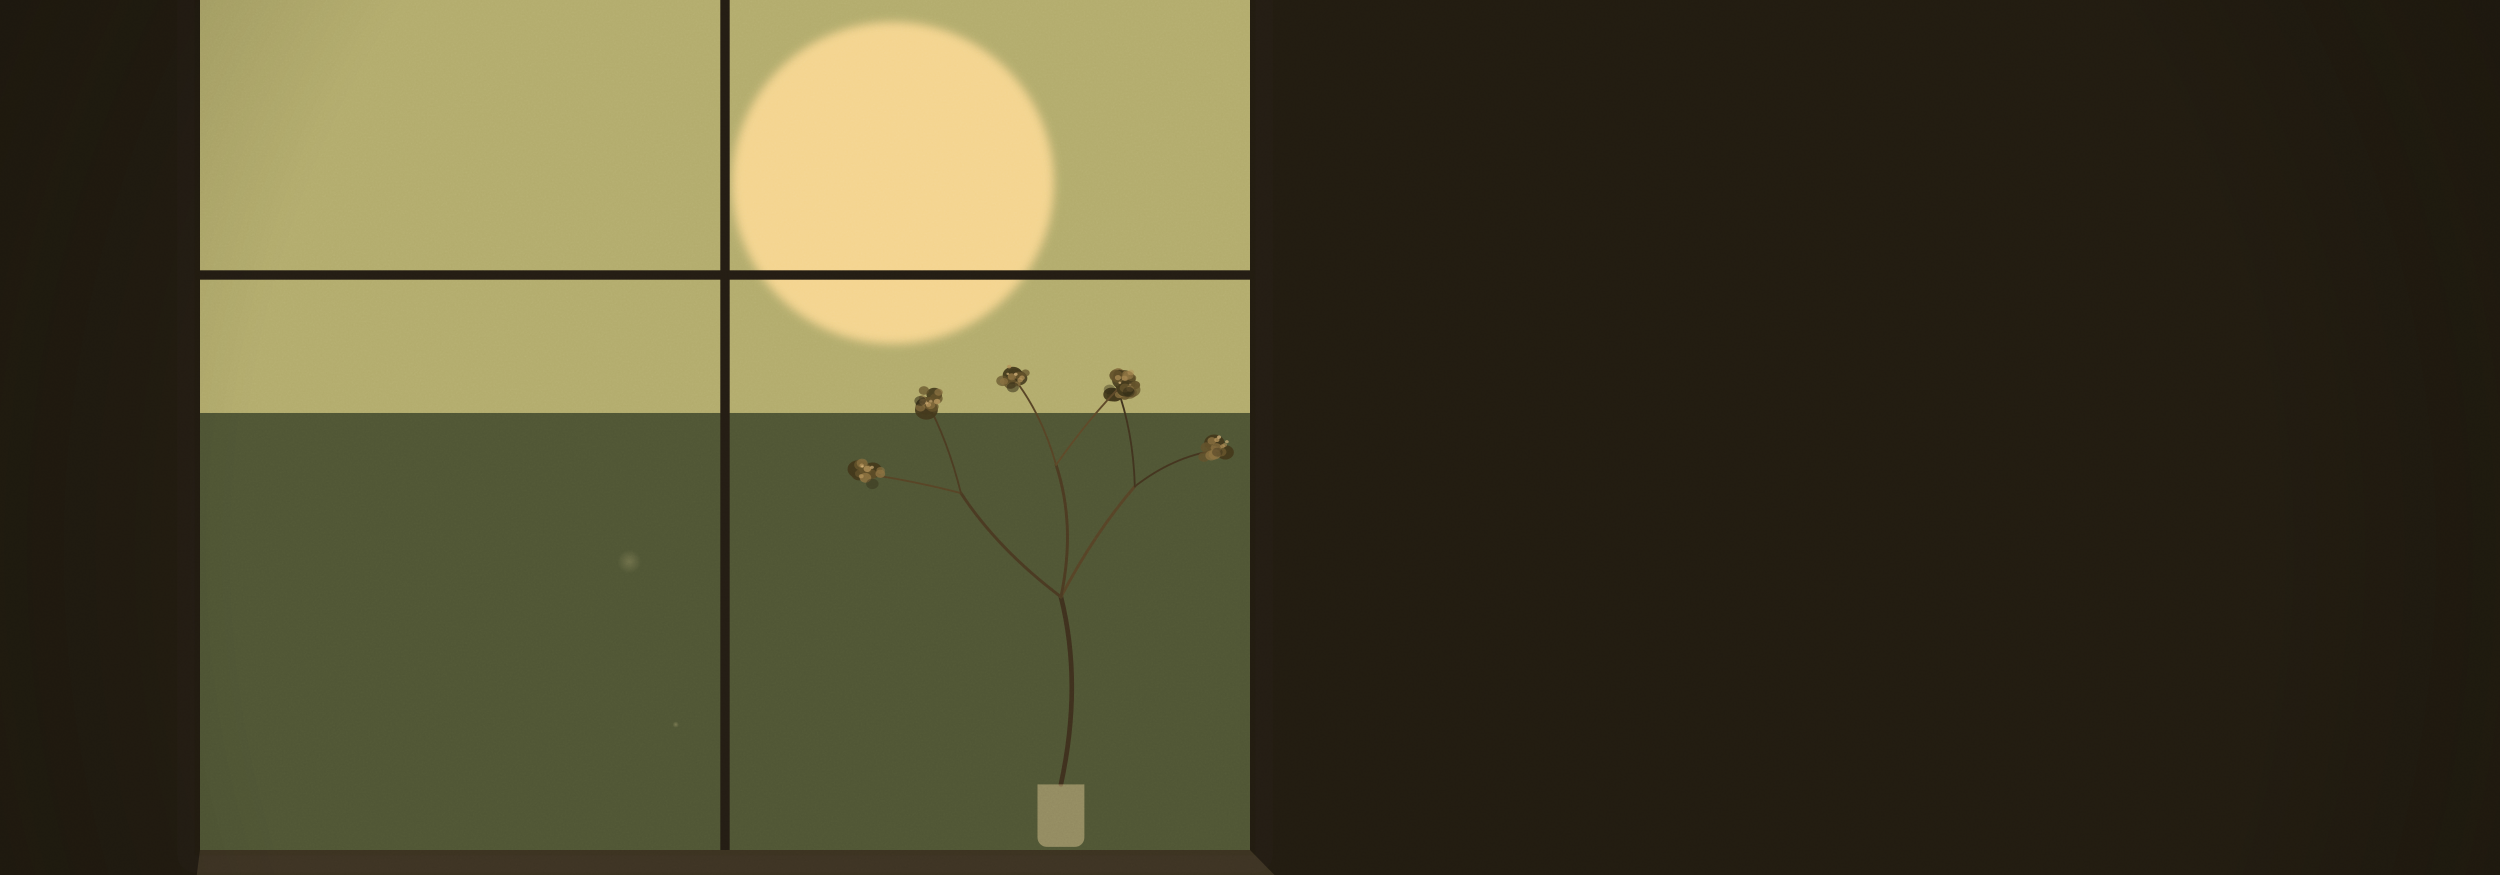
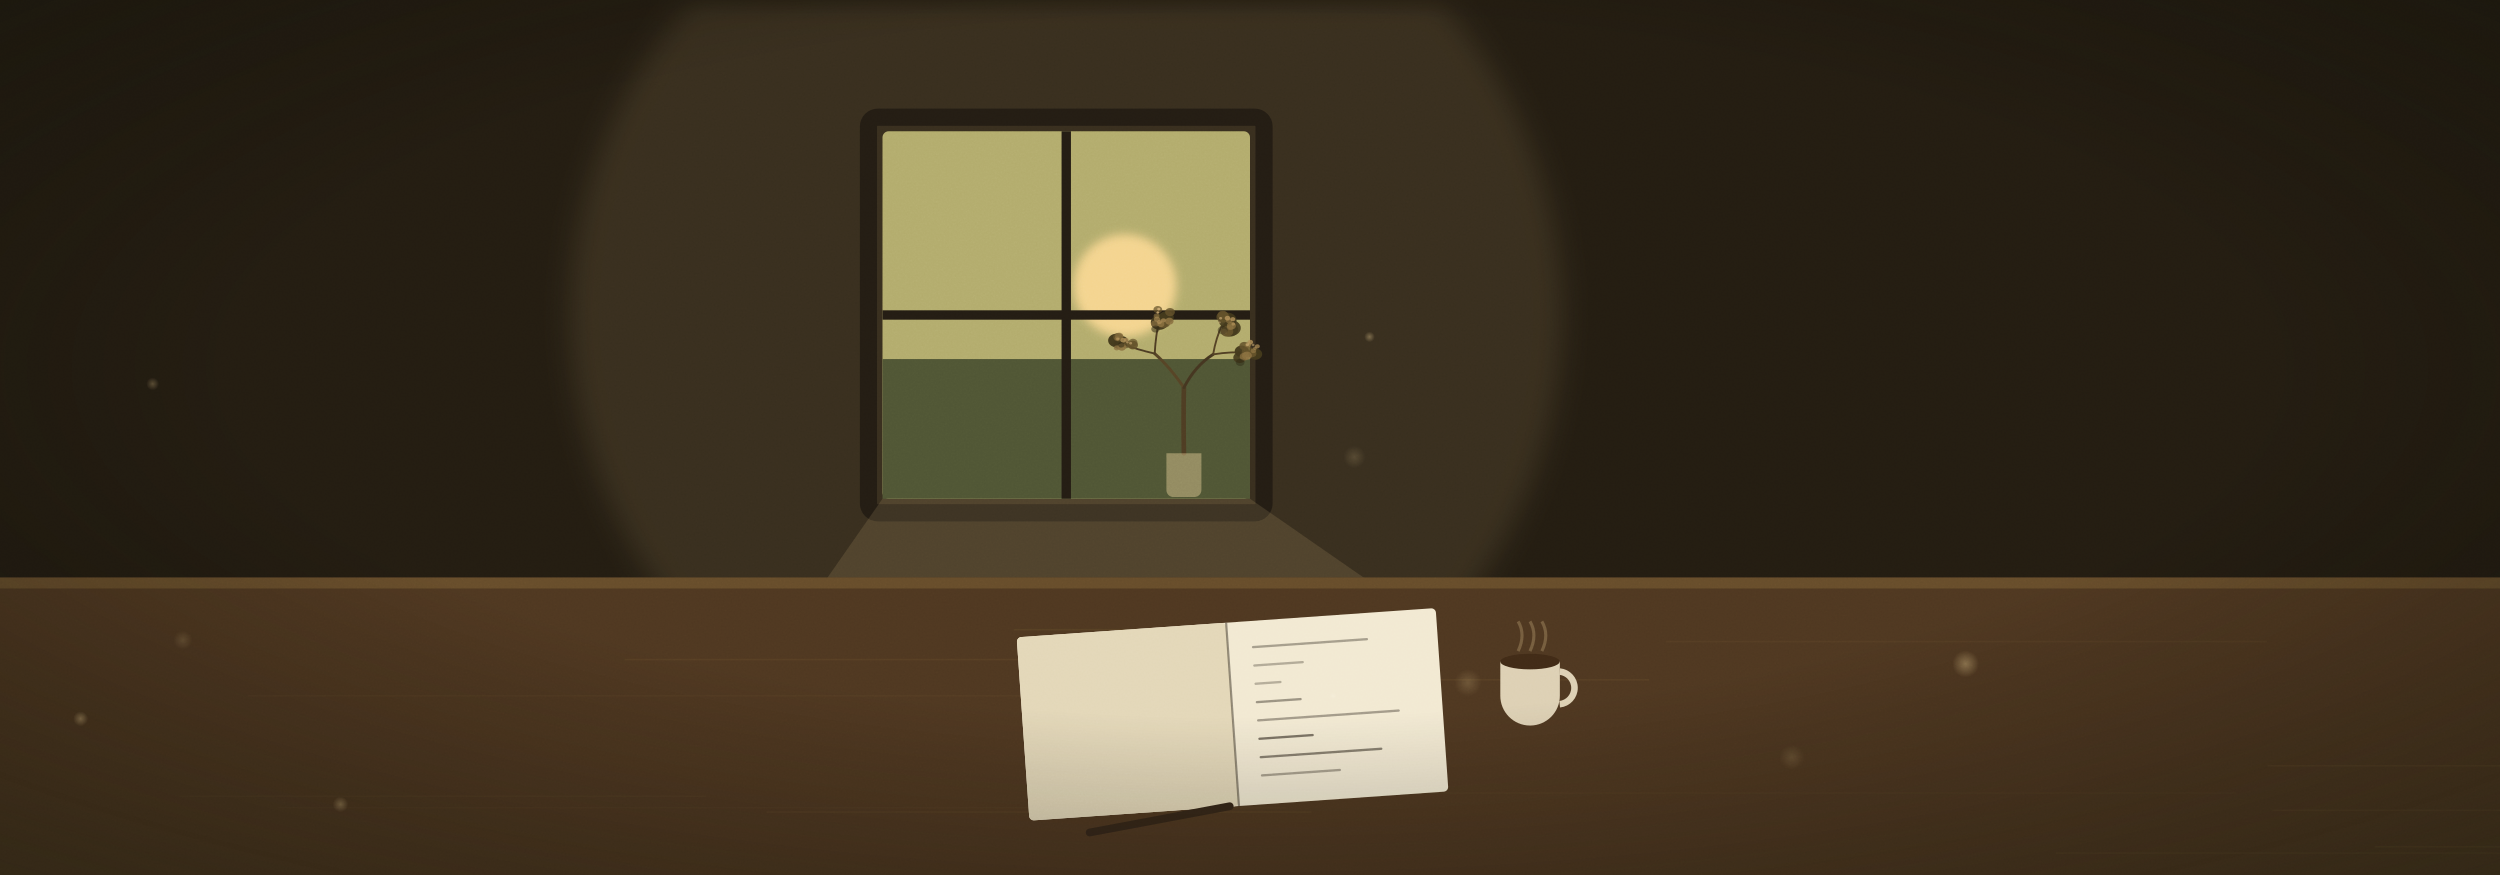
- <svg xmlns="http://www.w3.org/2000/svg" viewBox="0 320 1600 560" width="1600" height="560" role="img">
+ <svg xmlns="http://www.w3.org/2000/svg" viewBox="0 0 1600 560" width="1600" height="560" role="img">
  <defs>
    <linearGradient id="sky" x1="0" y1="0" x2="0.1" y2="1">
      <stop offset="0" stop-color="#2a2318" />
      <stop offset="0.45" stop-color="#6d5027" />
      <stop offset="1" stop-color="#d9a955" />
    </linearGradient>
    <radialGradient id="sunGlow" cx="0.26" cy="0.22" r="0.7">
      <stop offset="0" stop-color="#ffdb95" stop-opacity="0.92" />
      <stop offset="0.3" stop-color="#ffdb95" stop-opacity="0.42" />
      <stop offset="0.7" stop-color="#ffdb95" stop-opacity="0.1" />
      <stop offset="1" stop-color="#ffdb95" stop-opacity="0" />
    </radialGradient>
    <radialGradient id="glow" cx="0.5" cy="0.5" r="0.5">
      <stop offset="0" stop-color="#ffdb95" stop-opacity="0.85" />
      <stop offset="1" stop-color="#ffdb95" stop-opacity="0" />
    </radialGradient>
    <linearGradient id="shaft" x1="0" y1="0" x2="0" y2="1">
      <stop offset="0" stop-color="#ffdb95" stop-opacity="0.55" />
      <stop offset="1" stop-color="#ffdb95" stop-opacity="0" />
    </linearGradient>
    <linearGradient id="floor" x1="0" y1="0" x2="0" y2="1">
      <stop offset="0" stop-color="#413221" />
      <stop offset="1" stop-color="#241b11" />
    </linearGradient>
    <radialGradient id="vignette" cx="0.5" cy="0.42" r="0.8">
      <stop offset="0.5" stop-color="#000000" stop-opacity="0" />
      <stop offset="1" stop-color="#12160a" stop-opacity="0.5" />
    </radialGradient>
    <filter id="grain" x="0" y="0" width="100%" height="100%">
      <feTurbulence type="fractalNoise" baseFrequency="0.85" numOctaves="2" seed="11" result="noise" />
      <feColorMatrix in="noise" type="saturate" values="0" />
    </filter>
    <filter id="soften" x="-15%" y="-15%" width="130%" height="130%">
      <feGaussianBlur stdDeviation="9" />
    </filter>
    <filter id="softenSm" x="-15%" y="-15%" width="130%" height="130%">
      <feGaussianBlur stdDeviation="3" />
    </filter>
  </defs>
-   <rect width="1600" height="1600" fill="#221c11" />
-   <rect x="128" y="128" width="672" height="736" rx="4" fill="#b3ac6d" />
-   <rect x="128" y="584.3" width="672" height="279.7" fill="#505635" />
-   <circle cx="571.5" cy="437.1" r="103" fill="#ffdb95" filter="url(#softenSm)" opacity=".85" />
-   <rect x="461" y="128" width="6" height="736" fill="#241d14" />
-   <rect x="128" y="493" width="672" height="6" fill="#241d14" />
-   <rect x="119" y="119" width="690" height="754" rx="6" fill="none" stroke="#241d14" stroke-width="11" />
-   <path d="M 128 864 L 800 864 L 1520 1600 L 32 1600 Z" fill="#ffdb95" opacity=".12" />
-   <rect x="0" y="1056" width="1600" height="544" fill="#4f3821" />
-   <rect x="0" y="1056" width="1600" height="7" fill="#7a5f33" opacity=".55" />
-   <path d="M 580.5 1381.6 h 362.6" stroke="#7a5f33" stroke-width="1" opacity=".19" />
-   <path d="M 409.2 1605.3 h 468.6" stroke="#7a5f33" stroke-width="1" opacity=".12" />
-   <path d="M 320.6 1224.4 h 362.5" stroke="#7a5f33" stroke-width="1" opacity=".21" />
-   <path d="M 259.5 1133 h 356.1" stroke="#7a5f33" stroke-width="1" opacity=".22" />
-   <path d="M 45.9 1437.5 h 481.7" stroke="#7a5f33" stroke-width="1" opacity=".12" />
-   <path d="M 63.4 1253.8 h 718.5" stroke="#7a5f33" stroke-width="1" opacity=".11" />
-   <path d="M 196.2 1466.2 h 498.5" stroke="#7a5f33" stroke-width="1" opacity=".16" />
-   <path d="M 71.2 1458.6 h 921.5" stroke="#7a5f33" stroke-width="1" opacity=".09" />
-   <path d="M 581.7 1463.1 h 769" stroke="#7a5f33" stroke-width="1" opacity=".18" />
-   <path d="M 426.5 1154.7 h 549.3" stroke="#7a5f33" stroke-width="1" opacity=".14" />
-   <path d="M 450.3 1589.8 h 453" stroke="#7a5f33" stroke-width="1" opacity=".08" />
-   <path d="M 526.3 1541.4 h 787.8" stroke="#7a5f33" stroke-width="1" opacity=".16" />
-   <path d="M 159.9 1187.5 h 535.5" stroke="#7a5f33" stroke-width="1" opacity=".2" />
-   <path d="M 607.9 1529.6 h 542" stroke="#7a5f33" stroke-width="1" opacity=".2" />
-   <g transform="rotate(-4 672 1216)">
-     <rect x="288" y="1136" width="768" height="336" rx="3" fill="#f2e9d2" />
-     <rect x="288" y="1136" width="384" height="336" rx="3" fill="#e3d7b8" />
-     <line x1="672" y1="1136" x2="672" y2="1472" stroke="#241d14" stroke-width="1.4" opacity=".45" />
-     <line x1="720" y1="1184" x2="946.5" y2="1184" stroke="#241d14" stroke-width="1.5" opacity=".42" stroke-linecap="round" />
-     <line x1="720" y1="1217.6" x2="851.2" y2="1217.6" stroke="#241d14" stroke-width="1.5" opacity=".41" stroke-linecap="round" />
-     <line x1="720" y1="1251.2" x2="977" y2="1251.2" stroke="#241d14" stroke-width="1.5" opacity=".47" stroke-linecap="round" />
-     <line x1="720" y1="1284.8" x2="987.1" y2="1284.8" stroke="#241d14" stroke-width="1.5" opacity=".32" stroke-linecap="round" />
-     <line x1="720" y1="1318.4" x2="986.8" y2="1318.4" stroke="#241d14" stroke-width="1.5" opacity=".37" stroke-linecap="round" />
-     <line x1="720" y1="1352" x2="893.1" y2="1352" stroke="#241d14" stroke-width="1.5" opacity=".31" stroke-linecap="round" />
-     <line x1="720" y1="1385.6" x2="859.4" y2="1385.6" stroke="#241d14" stroke-width="1.5" opacity=".3" stroke-linecap="round" />
-     <line x1="720" y1="1419.2" x2="886.3" y2="1419.2" stroke="#241d14" stroke-width="1.5" opacity=".42" stroke-linecap="round" />
+   <rect width="1600" height="560" fill="#241d12" />
+   <ellipse cx="682.4" cy="201.6" rx="317.5" ry="305.8" fill="#ffdb95" opacity=".1" filter="url(#soften)" />
+   <rect x="564.8" y="84" width="235.2" height="235.2" rx="4" fill="#b3ac6d" />
+   <rect x="564.8" y="229.8" width="235.2" height="89.4" fill="#505635" />
+   <circle cx="720" cy="182.8" r="32.9" fill="#ffdb95" filter="url(#softenSm)" opacity=".85" />
+   <rect x="679.4" y="84" width="6" height="235.2" fill="#241d14" />
+   <rect x="564.8" y="198.6" width="235.2" height="6" fill="#241d14" />
+   <rect x="555.8" y="75" width="253.2" height="253.2" rx="6" fill="none" stroke="#241d14" stroke-width="11" />
+   <path d="M 564.8 319.2 L 800 319.2 L 1147.2 560 L 396.8 560 Z" fill="#ffdb95" opacity=".12" />
+   <rect x="0" y="369.6" width="1600" height="190.4" fill="#4f3821" />
+   <rect x="0" y="369.6" width="1600" height="7" fill="#7a5f33" opacity=".55" />
+   <path d="M 1451.3 490.1 h 253.8" stroke="#7a5f33" stroke-width="1" opacity=".18" />
+   <path d="M 1023 568.4 h 328" stroke="#7a5f33" stroke-width="1" opacity=".1" />
+   <path d="M 801.6 435.1 h 253.8" stroke="#7a5f33" stroke-width="1" opacity=".19" />
+   <path d="M 648.8 403 h 249.2" stroke="#7a5f33" stroke-width="1" opacity=".2" />
+   <path d="M 114.8 509.6 h 337.2" stroke="#7a5f33" stroke-width="1" opacity=".1" />
+   <path d="M 158.5 445.3 h 503" stroke="#7a5f33" stroke-width="1" opacity=".1" />
+   <path d="M 490.4 519.7 h 349" stroke="#7a5f33" stroke-width="1" opacity=".14" />
+   <path d="M 178 517 h 645" stroke="#7a5f33" stroke-width="1" opacity=".08" />
+   <path d="M 1454.3 518.6 h 538.3" stroke="#7a5f33" stroke-width="1" opacity=".16" />
+   <path d="M 1066.2 410.6 h 384.5" stroke="#7a5f33" stroke-width="1" opacity=".13" />
+   <path d="M 1125.8 562.9 h 317.1" stroke="#7a5f33" stroke-width="1" opacity=".07" />
+   <path d="M 1315.7 546 h 551.5" stroke="#7a5f33" stroke-width="1" opacity=".14" />
+   <path d="M 399.7 422.1 h 374.9" stroke="#7a5f33" stroke-width="1" opacity=".18" />
+   <path d="M 1519.8 541.9 h 379.4" stroke="#7a5f33" stroke-width="1" opacity=".18" />
+   <path d="M 664.4 477.3 h 176.5" stroke="#7a5f33" stroke-width="1" opacity=".12" />
+   <path d="M 897.8 507.5 h 533.2" stroke="#7a5f33" stroke-width="1" opacity=".08" />
+   <g transform="rotate(-4 800 456.4)">
+     <rect x="654.4" y="397.6" width="268.8" height="117.6" rx="3" fill="#f2e9d2" />
+     <rect x="654.4" y="397.6" width="134.4" height="117.6" rx="3" fill="#e3d7b8" />
+     <line x1="788.8" y1="397.6" x2="788.8" y2="515.2" stroke="#241d14" stroke-width="1.4" opacity=".45" />
+     <line x1="804.9" y1="414.4" x2="877.9" y2="414.4" stroke="#241d14" stroke-width="1.5" opacity=".37" stroke-linecap="round" />
+     <line x1="804.9" y1="426.2" x2="835.9" y2="426.2" stroke="#241d14" stroke-width="1.5" opacity=".31" stroke-linecap="round" />
+     <line x1="804.9" y1="437.9" x2="820.8" y2="437.9" stroke="#241d14" stroke-width="1.5" opacity=".3" stroke-linecap="round" />
+     <line x1="804.9" y1="449.7" x2="832.9" y2="449.7" stroke="#241d14" stroke-width="1.5" opacity=".42" stroke-linecap="round" />
+     <line x1="804.9" y1="461.4" x2="895" y2="461.4" stroke="#241d14" stroke-width="1.5" opacity=".38" stroke-linecap="round" />
+     <line x1="804.9" y1="473.2" x2="839" y2="473.2" stroke="#241d14" stroke-width="1.5" opacity=".58" stroke-linecap="round" />
+     <line x1="804.9" y1="485" x2="882.2" y2="485" stroke="#241d14" stroke-width="1.5" opacity=".52" stroke-linecap="round" />
+     <line x1="804.9" y1="496.7" x2="854.8" y2="496.7" stroke="#241d14" stroke-width="1.5" opacity=".36" stroke-linecap="round" />
  </g>
-   <path d="M 480 1488 l 256 -48" stroke="#362719" stroke-width="5" stroke-linecap="round" />
-   <path d="M 1221 1237 h 54 v 31 a 27 27 0 0 1 -54 0 Z" fill="#ddd0b4" />
-   <path d="M 1275 1246 a 15 15 0 0 1 0 28" fill="none" stroke="#ddd0b4" stroke-width="6" />
-   <ellipse cx="1248" cy="1237" rx="27" ry="7" fill="#412b17" />
-   <path d="M 1238 1228 q 7 -15 0 -28" stroke="#ffe3a8" stroke-width="2" fill="none" opacity=".22" />
-   <path d="M 1248 1228 q 7 -15 0 -28" stroke="#ffe3a8" stroke-width="2" fill="none" opacity=".22" />
-   <path d="M 1258 1228 q 7 -15 0 -28" stroke="#ffe3a8" stroke-width="2" fill="none" opacity=".22" />
-   <path d="M 679 822 Q 692.9 757.5 679 702" stroke="#3f311e" stroke-width="3" stroke-linecap="round" fill="none" />
-   <path d="M 679 702 Q 638.5 671.4 615 635.6" stroke="#4a3a22" stroke-width="1.9" stroke-linecap="round" fill="none" />
-   <path d="M 615 635.6 Q 582.6 627.3 555.4 623.6" stroke="#574426" stroke-width="1.2" stroke-linecap="round" fill="none" />
+   <path d="M 697.4 532.8 l 89.6 -16.8" stroke="#362719" stroke-width="5" stroke-linecap="round" />
+   <path d="M 960.2 423.4 h 38.1 v 21.9 a 19 19 0 0 1 -38.1 0 Z" fill="#ddd0b4" />
+   <path d="M 998.2 429.8 a 10.5 10.5 0 0 1 0 20.9" fill="none" stroke="#ddd0b4" stroke-width="4.2" />
+   <ellipse cx="979.2" cy="423.4" rx="19" ry="5" fill="#412b17" />
+   <path d="M 971.6 416.7 q 5 -10.5 0 -19" stroke="#ffe3a8" stroke-width="2" fill="none" opacity=".22" />
+   <path d="M 979.2 416.7 q 5 -10.5 0 -19" stroke="#ffe3a8" stroke-width="2" fill="none" opacity=".22" />
+   <path d="M 986.8 416.7 q 5 -10.5 0 -19" stroke="#ffe3a8" stroke-width="2" fill="none" opacity=".22" />
+   <path d="M 757.7 290.1 Q 757.3 267 757.7 248.1" stroke="#4e3d23" stroke-width="3" stroke-linecap="round" fill="none" />
+   <path d="M 757.7 248.1 Q 748.8 235 739 226.3" stroke="#564426" stroke-width="1.9" stroke-linecap="round" fill="none" />
+   <path d="M 739 226.3 Q 727.8 223.7 719.1 220.4" stroke="#4c3c23" stroke-width="1.2" stroke-linecap="round" fill="none" />
  <g transform="scale(1 .84)">
-     <circle cx="558.6" cy="739.2" r="5.9" fill="#43391c" opacity=".98" />
-     <circle cx="549.9" cy="741.8" r="5.2" fill="#43391c" opacity=".91" />
-     <circle cx="549.2" cy="738.4" r="6.8" fill="#43391c" opacity=".97" />
-     <circle cx="550.2" cy="741.8" r="3" fill="#63512a" opacity=".71" />
-     <circle cx="553.9" cy="738.6" r="4.1" fill="#63512a" opacity=".86" />
-     <circle cx="551" cy="735.1" r="4.3" fill="#63512a" opacity=".86" />
-     <circle cx="557.3" cy="742.4" r="4" fill="#63512a" opacity=".72" />
-     <circle cx="563.6" cy="739.4" r="2.7" fill="#8a7040" opacity=".63" />
-     <circle cx="563.4" cy="741.9" r="3.1" fill="#8a7040" opacity=".83" />
-     <circle cx="551.8" cy="733.9" r="3.5" fill="#8a7040" opacity=".64" />
-     <circle cx="553.9" cy="745" r="3.7" fill="#8a7040" opacity=".88" />
-     <circle cx="551.2" cy="743.8" r="1.6" fill="#b39159" opacity=".71" />
-     <circle cx="551.5" cy="735.6" r="1.5" fill="#b39159" opacity=".66" />
-     <circle cx="555.1" cy="738.2" r="2.4" fill="#b39159" opacity=".75" />
-     <circle cx="558.1" cy="737" r="1.2" fill="#dcb87f" opacity=".61" />
-     <circle cx="551.9" cy="736.3" r="0.8" fill="#dcb87f" opacity=".74" />
-     <circle cx="558.3" cy="749.6" r="4" fill="#2c2614" opacity=".37" />
+     <circle cx="714.3" cy="259.4" r="5.1" fill="#43391c" opacity=".97" />
+     <circle cx="715.6" cy="262.5" r="3.2" fill="#43391c" opacity=".86" />
+     <circle cx="717.9" cy="260.4" r="4.3" fill="#43391c" opacity=".95" />
+     <circle cx="715.7" cy="256.9" r="3.2" fill="#63512a" opacity=".86" />
+     <circle cx="720.5" cy="262.4" r="3" fill="#63512a" opacity=".72" />
+     <circle cx="725.1" cy="261" r="2.9" fill="#63512a" opacity=".72" />
+     <circle cx="725" cy="262.9" r="3.3" fill="#63512a" opacity=".89" />
+     <circle cx="716.3" cy="256" r="2.6" fill="#8a7040" opacity=".64" />
+     <circle cx="717.9" cy="264.4" r="2.8" fill="#8a7040" opacity=".88" />
+     <circle cx="714.7" cy="265.1" r="1.9" fill="#8a7040" opacity=".78" />
+     <circle cx="715" cy="257.9" r="1.7" fill="#8a7040" opacity=".74" />
+     <circle cx="718.8" cy="259.2" r="1.8" fill="#b39159" opacity=".75" />
+     <circle cx="720.9" cy="258.9" r="1.5" fill="#b39159" opacity=".68" />
+     <circle cx="715.4" cy="258.3" r="1.1" fill="#b39159" opacity=".8" />
+     <circle cx="723.6" cy="261.5" r="1" fill="#dcb87f" opacity=".51" />
+     <circle cx="721.5" cy="260.9" r="0.8" fill="#dcb87f" opacity=".53" />
+     <circle cx="717.6" cy="262.7" r="2.1" fill="#2c2614" opacity=".52" />
  </g>
-   <path d="M 615 635.6 Q 606.6 601.9 592.8 576.6" stroke="#4c3c22" stroke-width="1.2" stroke-linecap="round" fill="none" />
+   <path d="M 739 226.3 Q 739.7 213.8 742.2 203.7" stroke="#4e3d23" stroke-width="1.2" stroke-linecap="round" fill="none" />
  <g transform="scale(1 .84)">
-     <circle cx="592.9" cy="693.4" r="7.3" fill="#43391c" opacity=".93" />
-     <circle cx="597.9" cy="681.4" r="5" fill="#43391c" opacity=".91" />
-     <circle cx="592.7" cy="690.2" r="6.7" fill="#43391c" opacity=".95" />
-     <circle cx="599.2" cy="684.6" r="4.1" fill="#63512a" opacity=".79" />
-     <circle cx="594.4" cy="688.1" r="4.6" fill="#63512a" opacity=".94" />
-     <circle cx="596.8" cy="690.8" r="3.9" fill="#63512a" opacity=".81" />
-     <circle cx="591.3" cy="678.5" r="3.3" fill="#63512a" opacity=".72" />
-     <circle cx="600.7" cy="679.8" r="2.7" fill="#8a7040" opacity=".75" />
-     <circle cx="595.6" cy="689.6" r="3" fill="#8a7040" opacity=".68" />
-     <circle cx="590.3" cy="684.2" r="2.3" fill="#8a7040" opacity=".64" />
-     <circle cx="589.1" cy="691.4" r="3.1" fill="#8a7040" opacity=".65" />
-     <circle cx="599.7" cy="686.9" r="2.1" fill="#b39159" opacity=".82" />
-     <circle cx="594.2" cy="689.3" r="1.7" fill="#b39159" opacity=".76" />
-     <circle cx="590.7" cy="687.2" r="2.4" fill="#b39159" opacity=".56" />
-     <circle cx="593" cy="688" r="1.1" fill="#dcb87f" opacity=".48" />
-     <circle cx="595.7" cy="686.6" r="1.1" fill="#dcb87f" opacity=".47" />
-     <circle cx="588.9" cy="686.4" r="3.7" fill="#2c2614" opacity=".54" />
+     <circle cx="742.1" cy="245.7" r="5.6" fill="#43391c" opacity=".95" />
+     <circle cx="746.5" cy="241.8" r="4.7" fill="#43391c" opacity=".91" />
+     <circle cx="743.2" cy="244.2" r="5.3" fill="#43391c" opacity=".99" />
+     <circle cx="745.6" cy="246.2" r="3.3" fill="#63512a" opacity=".81" />
+     <circle cx="741" cy="235.9" r="2.8" fill="#63512a" opacity=".72" />
+     <circle cx="748.8" cy="237.8" r="3.1" fill="#63512a" opacity=".83" />
+     <circle cx="744.3" cy="246.4" r="3.5" fill="#63512a" opacity=".76" />
+     <circle cx="740.2" cy="240.7" r="1.9" fill="#8a7040" opacity=".64" />
+     <circle cx="739.2" cy="246.7" r="2.6" fill="#8a7040" opacity=".65" />
+     <circle cx="748.4" cy="244.7" r="2.7" fill="#8a7040" opacity=".87" />
+     <circle cx="743" cy="247" r="2.2" fill="#8a7040" opacity=".82" />
+     <circle cx="740.5" cy="243.2" r="2" fill="#b39159" opacity=".56" />
+     <circle cx="742" cy="245.4" r="1.6" fill="#b39159" opacity=".57" />
+     <circle cx="744.6" cy="244.1" r="1.6" fill="#b39159" opacity=".57" />
+     <circle cx="741.6" cy="235.5" r="1" fill="#dcb87f" opacity=".78" />
+     <circle cx="741" cy="238.1" r="0.9" fill="#dcb87f" opacity=".73" />
+     <circle cx="739.5" cy="250.7" r="2.7" fill="#2c2614" opacity=".52" />
  </g>
-   <path d="M 679 702 Q 700.9 660.6 726.3 631.3" stroke="#574427" stroke-width="1.9" stroke-linecap="round" fill="none" />
-   <path d="M 726.3 631.3 Q 725.2 595.6 714.7 567.4" stroke="#41341f" stroke-width="1.2" stroke-linecap="round" fill="none" />
+   <path d="M 757.7 248.1 Q 764.8 234.2 776.4 226.8" stroke="#453620" stroke-width="1.9" stroke-linecap="round" fill="none" />
+   <path d="M 776.4 226.8 Q 778.2 216.3 782.1 208.2" stroke="#544225" stroke-width="1.2" stroke-linecap="round" fill="none" />
  <g transform="scale(1 .84)">
-     <circle cx="713.4" cy="681.8" r="5.1" fill="#43391c" opacity=".98" />
-     <circle cx="711.3" cy="681.5" r="5.2" fill="#43391c" opacity=".94" />
-     <circle cx="719.2" cy="670.5" r="7.5" fill="#43391c" opacity=".89" />
-     <circle cx="724.3" cy="677.9" r="5.6" fill="#63512a" opacity=".75" />
-     <circle cx="722.8" cy="680" r="4.8" fill="#63512a" opacity=".71" />
-     <circle cx="719.8" cy="682.2" r="3.4" fill="#63512a" opacity=".89" />
-     <circle cx="715.5" cy="667.2" r="5.4" fill="#63512a" opacity=".75" />
-     <circle cx="715.8" cy="664.4" r="3" fill="#8a7040" opacity=".75" />
-     <circle cx="719.1" cy="679.8" r="3.7" fill="#8a7040" opacity=".9" />
-     <circle cx="720.5" cy="671" r="2.6" fill="#8a7040" opacity=".66" />
-     <circle cx="716.2" cy="681.6" r="2.7" fill="#8a7040" opacity=".74" />
-     <circle cx="721.1" cy="675.1" r="1.8" fill="#b39159" opacity=".59" />
-     <circle cx="722" cy="673.9" r="2.4" fill="#b39159" opacity=".67" />
-     <circle cx="719.2" cy="668.4" r="2.3" fill="#b39159" opacity=".82" />
-     <circle cx="723.2" cy="672.8" r="0.9" fill="#dcb87f" opacity=".64" />
-     <circle cx="722.9" cy="668.7" r="1.2" fill="#dcb87f" opacity=".73" />
-     <circle cx="710.1" cy="677.7" r="3.7" fill="#2c2614" opacity=".39" />
+     <circle cx="785.6" cy="244" r="5.8" fill="#43391c" opacity=".89" />
+     <circle cx="788.1" cy="249.9" r="6" fill="#43391c" opacity=".88" />
+     <circle cx="787.2" cy="251.3" r="5.2" fill="#43391c" opacity=".85" />
+     <circle cx="786.1" cy="253.1" r="2.7" fill="#63512a" opacity=".89" />
+     <circle cx="782.7" cy="241.5" r="4.2" fill="#63512a" opacity=".75" />
+     <circle cx="782.6" cy="240" r="3.3" fill="#63512a" opacity=".83" />
+     <circle cx="785.3" cy="252.5" r="4" fill="#63512a" opacity=".95" />
+     <circle cx="786.6" cy="244.4" r="2" fill="#8a7040" opacity=".66" />
+     <circle cx="783.3" cy="252.6" r="2.1" fill="#8a7040" opacity=".74" />
+     <circle cx="787.3" cy="249.3" r="2.1" fill="#8a7040" opacity=".68" />
+     <circle cx="788.1" cy="248.2" r="2.9" fill="#8a7040" opacity=".74" />
+     <circle cx="785.6" cy="242.4" r="1.8" fill="#b39159" opacity=".82" />
+     <circle cx="789.3" cy="246.9" r="1.2" fill="#b39159" opacity=".71" />
+     <circle cx="789" cy="243.2" r="1.6" fill="#b39159" opacity=".79" />
+     <circle cx="781.2" cy="242.5" r="1" fill="#dcb87f" opacity=".55" />
+     <circle cx="780.5" cy="245.7" r="0.8" fill="#dcb87f" opacity=".45" />
+     <circle cx="782.5" cy="251.6" r="3.2" fill="#2c2614" opacity=".44" />
  </g>
-   <path d="M 726.3 631.3 Q 750.8 612.3 777.6 608.3" stroke="#44351f" stroke-width="1.2" stroke-linecap="round" fill="none" />
+   <path d="M 776.4 226.8 Q 788.3 224.9 798.3 225.7" stroke="#503f24" stroke-width="1.2" stroke-linecap="round" fill="none" />
  <g transform="scale(1 .84)">
-     <circle cx="777.1" cy="718.4" r="6.4" fill="#43391c" opacity="1" />
-     <circle cx="778.6" cy="718.3" r="5.1" fill="#43391c" opacity=".92" />
-     <circle cx="784.2" cy="725.6" r="5.5" fill="#43391c" opacity=".98" />
-     <circle cx="770.6" cy="729.1" r="3.7" fill="#63512a" opacity=".78" />
-     <circle cx="772.4" cy="721.9" r="4" fill="#63512a" opacity=".87" />
-     <circle cx="781.5" cy="725.3" r="3.4" fill="#63512a" opacity=".95" />
-     <circle cx="777.1" cy="723.8" r="3.1" fill="#63512a" opacity=".83" />
-     <circle cx="778.4" cy="722.1" r="3.5" fill="#8a7040" opacity=".68" />
-     <circle cx="775.6" cy="716.8" r="2.8" fill="#8a7040" opacity=".78" />
-     <circle cx="777.4" cy="727.1" r="3.9" fill="#8a7040" opacity=".83" />
-     <circle cx="775.2" cy="728" r="3.8" fill="#8a7040" opacity=".72" />
-     <circle cx="782.5" cy="720.9" r="1.5" fill="#b39159" opacity=".68" />
-     <circle cx="778.8" cy="716.1" r="1.7" fill="#b39159" opacity=".76" />
-     <circle cx="783.8" cy="720" r="1.5" fill="#b39159" opacity=".56" />
-     <circle cx="780.2" cy="714" r="1.3" fill="#dcb87f" opacity=".73" />
-     <circle cx="785.2" cy="717.5" r="1.2" fill="#dcb87f" opacity=".61" />
-     <circle cx="779.1" cy="725.5" r="3.4" fill="#2c2614" opacity=".35" />
+     <circle cx="803.5" cy="269.8" r="4.3" fill="#43391c" opacity=".98" />
+     <circle cx="793.4" cy="272.5" r="4.1" fill="#43391c" opacity=".9" />
+     <circle cx="794.6" cy="267.7" r="4.4" fill="#43391c" opacity=".95" />
+     <circle cx="801.4" cy="269.5" r="2.7" fill="#63512a" opacity=".95" />
+     <circle cx="797.9" cy="268.3" r="2.4" fill="#63512a" opacity=".83" />
+     <circle cx="798.6" cy="268" r="3.9" fill="#63512a" opacity=".77" />
+     <circle cx="796.3" cy="263.6" r="3.1" fill="#63512a" opacity=".85" />
+     <circle cx="798.1" cy="271" r="3.1" fill="#8a7040" opacity=".83" />
+     <circle cx="796.4" cy="271.7" r="3" fill="#8a7040" opacity=".72" />
+     <circle cx="802.2" cy="267.3" r="1.8" fill="#8a7040" opacity=".75" />
+     <circle cx="798.8" cy="262.8" r="2" fill="#8a7040" opacity=".82" />
+     <circle cx="803.2" cy="265.4" r="1.2" fill="#b39159" opacity=".56" />
+     <circle cx="800.2" cy="260.7" r="1.8" fill="#b39159" opacity=".79" />
+     <circle cx="804.7" cy="263.9" r="1.6" fill="#b39159" opacity=".68" />
+     <circle cx="802" cy="262.8" r="0.9" fill="#dcb87f" opacity=".48" />
+     <circle cx="798.4" cy="262.6" r="1.1" fill="#dcb87f" opacity=".57" />
+     <circle cx="793.7" cy="276.1" r="2.8" fill="#2c2614" opacity=".42" />
  </g>
-   <path d="M 679 702 Q 688.7 656.5 675.9 617.5" stroke="#4c3b22" stroke-width="1.9" stroke-linecap="round" fill="none" />
-   <path d="M 675.9 617.5 Q 666.6 584.5 648.4 561.5" stroke="#574426" stroke-width="1.2" stroke-linecap="round" fill="none" />
-   <g transform="scale(1 .84)">
-     <circle cx="649.4" cy="667.3" r="5.5" fill="#43391c" opacity=".94" />
-     <circle cx="652" cy="669.1" r="5.5" fill="#43391c" opacity=".88" />
-     <circle cx="648.2" cy="666.9" r="6.5" fill="#43391c" opacity=".94" />
-     <circle cx="656.3" cy="665.1" r="2.7" fill="#63512a" opacity=".73" />
-     <circle cx="646.6" cy="673.1" r="4.1" fill="#63512a" opacity=".85" />
-     <circle cx="652" cy="667" r="2.9" fill="#63512a" opacity=".9" />
-     <circle cx="641.6" cy="671.1" r="4" fill="#63512a" opacity=".71" />
-     <circle cx="651.3" cy="673.4" r="1.9" fill="#8a7040" opacity=".8" />
-     <circle cx="642.5" cy="671.5" r="2.6" fill="#8a7040" opacity=".69" />
-     <circle cx="647.2" cy="667.7" r="2.2" fill="#8a7040" opacity=".66" />
-     <circle cx="647.6" cy="668.1" r="2.7" fill="#8a7040" opacity=".69" />
-     <circle cx="652.9" cy="670.5" r="1.8" fill="#b39159" opacity=".68" />
-     <circle cx="645.9" cy="660.3" r="1.4" fill="#b39159" opacity=".79" />
-     <circle cx="654.1" cy="668.8" r="1.8" fill="#b39159" opacity=".7" />
-     <circle cx="650.1" cy="666.1" r="1.2" fill="#dcb87f" opacity=".71" />
-     <circle cx="645" cy="665.8" r="0.9" fill="#dcb87f" opacity=".64" />
-     <circle cx="648.2" cy="676" r="3.9" fill="#2c2614" opacity=".52" />
+   <path d="M 746.5 290.1 h 22.4 v 23.5 a 4.5 4.5 0 0 1 -4.5 4.5 h -13.4 a 4.5 4.5 0 0 1 -4.5 -4.5 Z" fill="#ffe3a8" opacity=".38" />
+   <g style="mix-blend-mode:screen">
+     <circle cx="117" cy="409.7" r="6.1" fill="url(#glow)" opacity=".18" />
+     <circle cx="1146.8" cy="484.7" r="8" fill="url(#glow)" opacity=".16" />
+     <circle cx="853.2" cy="445.4" r="2.2" fill="url(#glow)" opacity=".23" />
+     <circle cx="866.8" cy="292.5" r="7.1" fill="url(#glow)" opacity=".17" />
+     <circle cx="1258" cy="424.9" r="8.6" fill="url(#glow)" opacity=".41" />
+     <circle cx="97.7" cy="245.7" r="4.1" fill="url(#glow)" opacity=".29" />
+     <circle cx="939.5" cy="437" r="8.7" fill="url(#glow)" opacity=".2" />
+     <circle cx="217.9" cy="514.8" r="5" fill="url(#glow)" opacity=".39" />
+     <circle cx="876.5" cy="215.6" r="3.4" fill="url(#glow)" opacity=".39" />
+     <circle cx="51.6" cy="460" r="4.8" fill="url(#glow)" opacity=".45" />
  </g>
-   <path d="M 675.9 617.5 Q 697.4 587 719.1 565.2" stroke="#5e4929" stroke-width="1.2" stroke-linecap="round" fill="none" />
-   <g transform="scale(1 .84)">
-     <circle cx="720.3" cy="677.7" r="5.5" fill="#43391c" opacity=".99" />
-     <circle cx="722.1" cy="673.3" r="4.5" fill="#43391c" opacity=".93" />
-     <circle cx="716.4" cy="666.6" r="3.9" fill="#43391c" opacity=".93" />
-     <circle cx="726.6" cy="674.3" r="3.1" fill="#63512a" opacity=".93" />
-     <circle cx="714.2" cy="666.9" r="4.1" fill="#63512a" opacity=".83" />
-     <circle cx="720" cy="676.6" r="3.4" fill="#63512a" opacity=".83" />
-     <circle cx="724.5" cy="668.9" r="2.7" fill="#63512a" opacity=".75" />
-     <circle cx="720.2" cy="668.6" r="2.5" fill="#8a7040" opacity=".89" />
-     <circle cx="720.7" cy="665.9" r="2.5" fill="#8a7040" opacity=".77" />
-     <circle cx="723.3" cy="677.1" r="2.4" fill="#8a7040" opacity=".61" />
-     <circle cx="722.3" cy="666.9" r="3.2" fill="#8a7040" opacity=".79" />
-     <circle cx="719.8" cy="669.1" r="1.9" fill="#b39159" opacity=".51" />
-     <circle cx="723.7" cy="664.7" r="2.2" fill="#b39159" opacity=".52" />
-     <circle cx="715.5" cy="668.7" r="2" fill="#b39159" opacity=".64" />
-     <circle cx="723.2" cy="674" r="0.8" fill="#dcb87f" opacity=".42" />
-     <circle cx="716.7" cy="672.6" r="0.9" fill="#dcb87f" opacity=".72" />
-     <circle cx="722.4" cy="679.6" r="3.8" fill="#2c2614" opacity=".47" />
-   </g>
-   <path d="M 664 822 h 30 v 34 a 6 6 0 0 1 -6 6 h -18 a 6 6 0 0 1 -6 -6 Z" fill="#ffe3a8" opacity=".38" />
-   <g style="mix-blend-mode:screen">
-     <circle cx="432.5" cy="783.7" r="2.1" fill="url(#glow)" opacity=".26" />
-     <circle cx="1027.9" cy="1341.6" r="4.1" fill="url(#glow)" opacity=".34" />
-     <circle cx="998.4" cy="1079.9" r="4" fill="url(#glow)" opacity=".33" />
-     <circle cx="911.5" cy="1255.7" r="2.4" fill="url(#glow)" opacity=".36" />
-     <circle cx="1024.5" cy="1306" r="8.9" fill="url(#glow)" opacity=".35" />
-     <circle cx="254" cy="1208.8" r="4.5" fill="url(#glow)" opacity=".42" />
-     <circle cx="402.7" cy="679.4" r="7.6" fill="url(#glow)" opacity=".21" />
-     <circle cx="149.3" cy="1520.5" r="4.5" fill="url(#glow)" opacity=".24" />
-     <circle cx="285.7" cy="1342.4" r="6.5" fill="url(#glow)" opacity=".17" />
-     <circle cx="737.4" cy="1539" r="5.3" fill="url(#glow)" opacity=".26" />
-   </g>
-   <rect width="1600" height="1600" fill="url(#vignette)" />
-   <rect width="1600" height="1600" filter="url(#grain)" opacity=".09" style="mix-blend-mode:overlay" />
+   <rect width="1600" height="560" fill="url(#vignette)" />
+   <rect width="1600" height="560" filter="url(#grain)" opacity=".09" style="mix-blend-mode:overlay" />
</svg>
